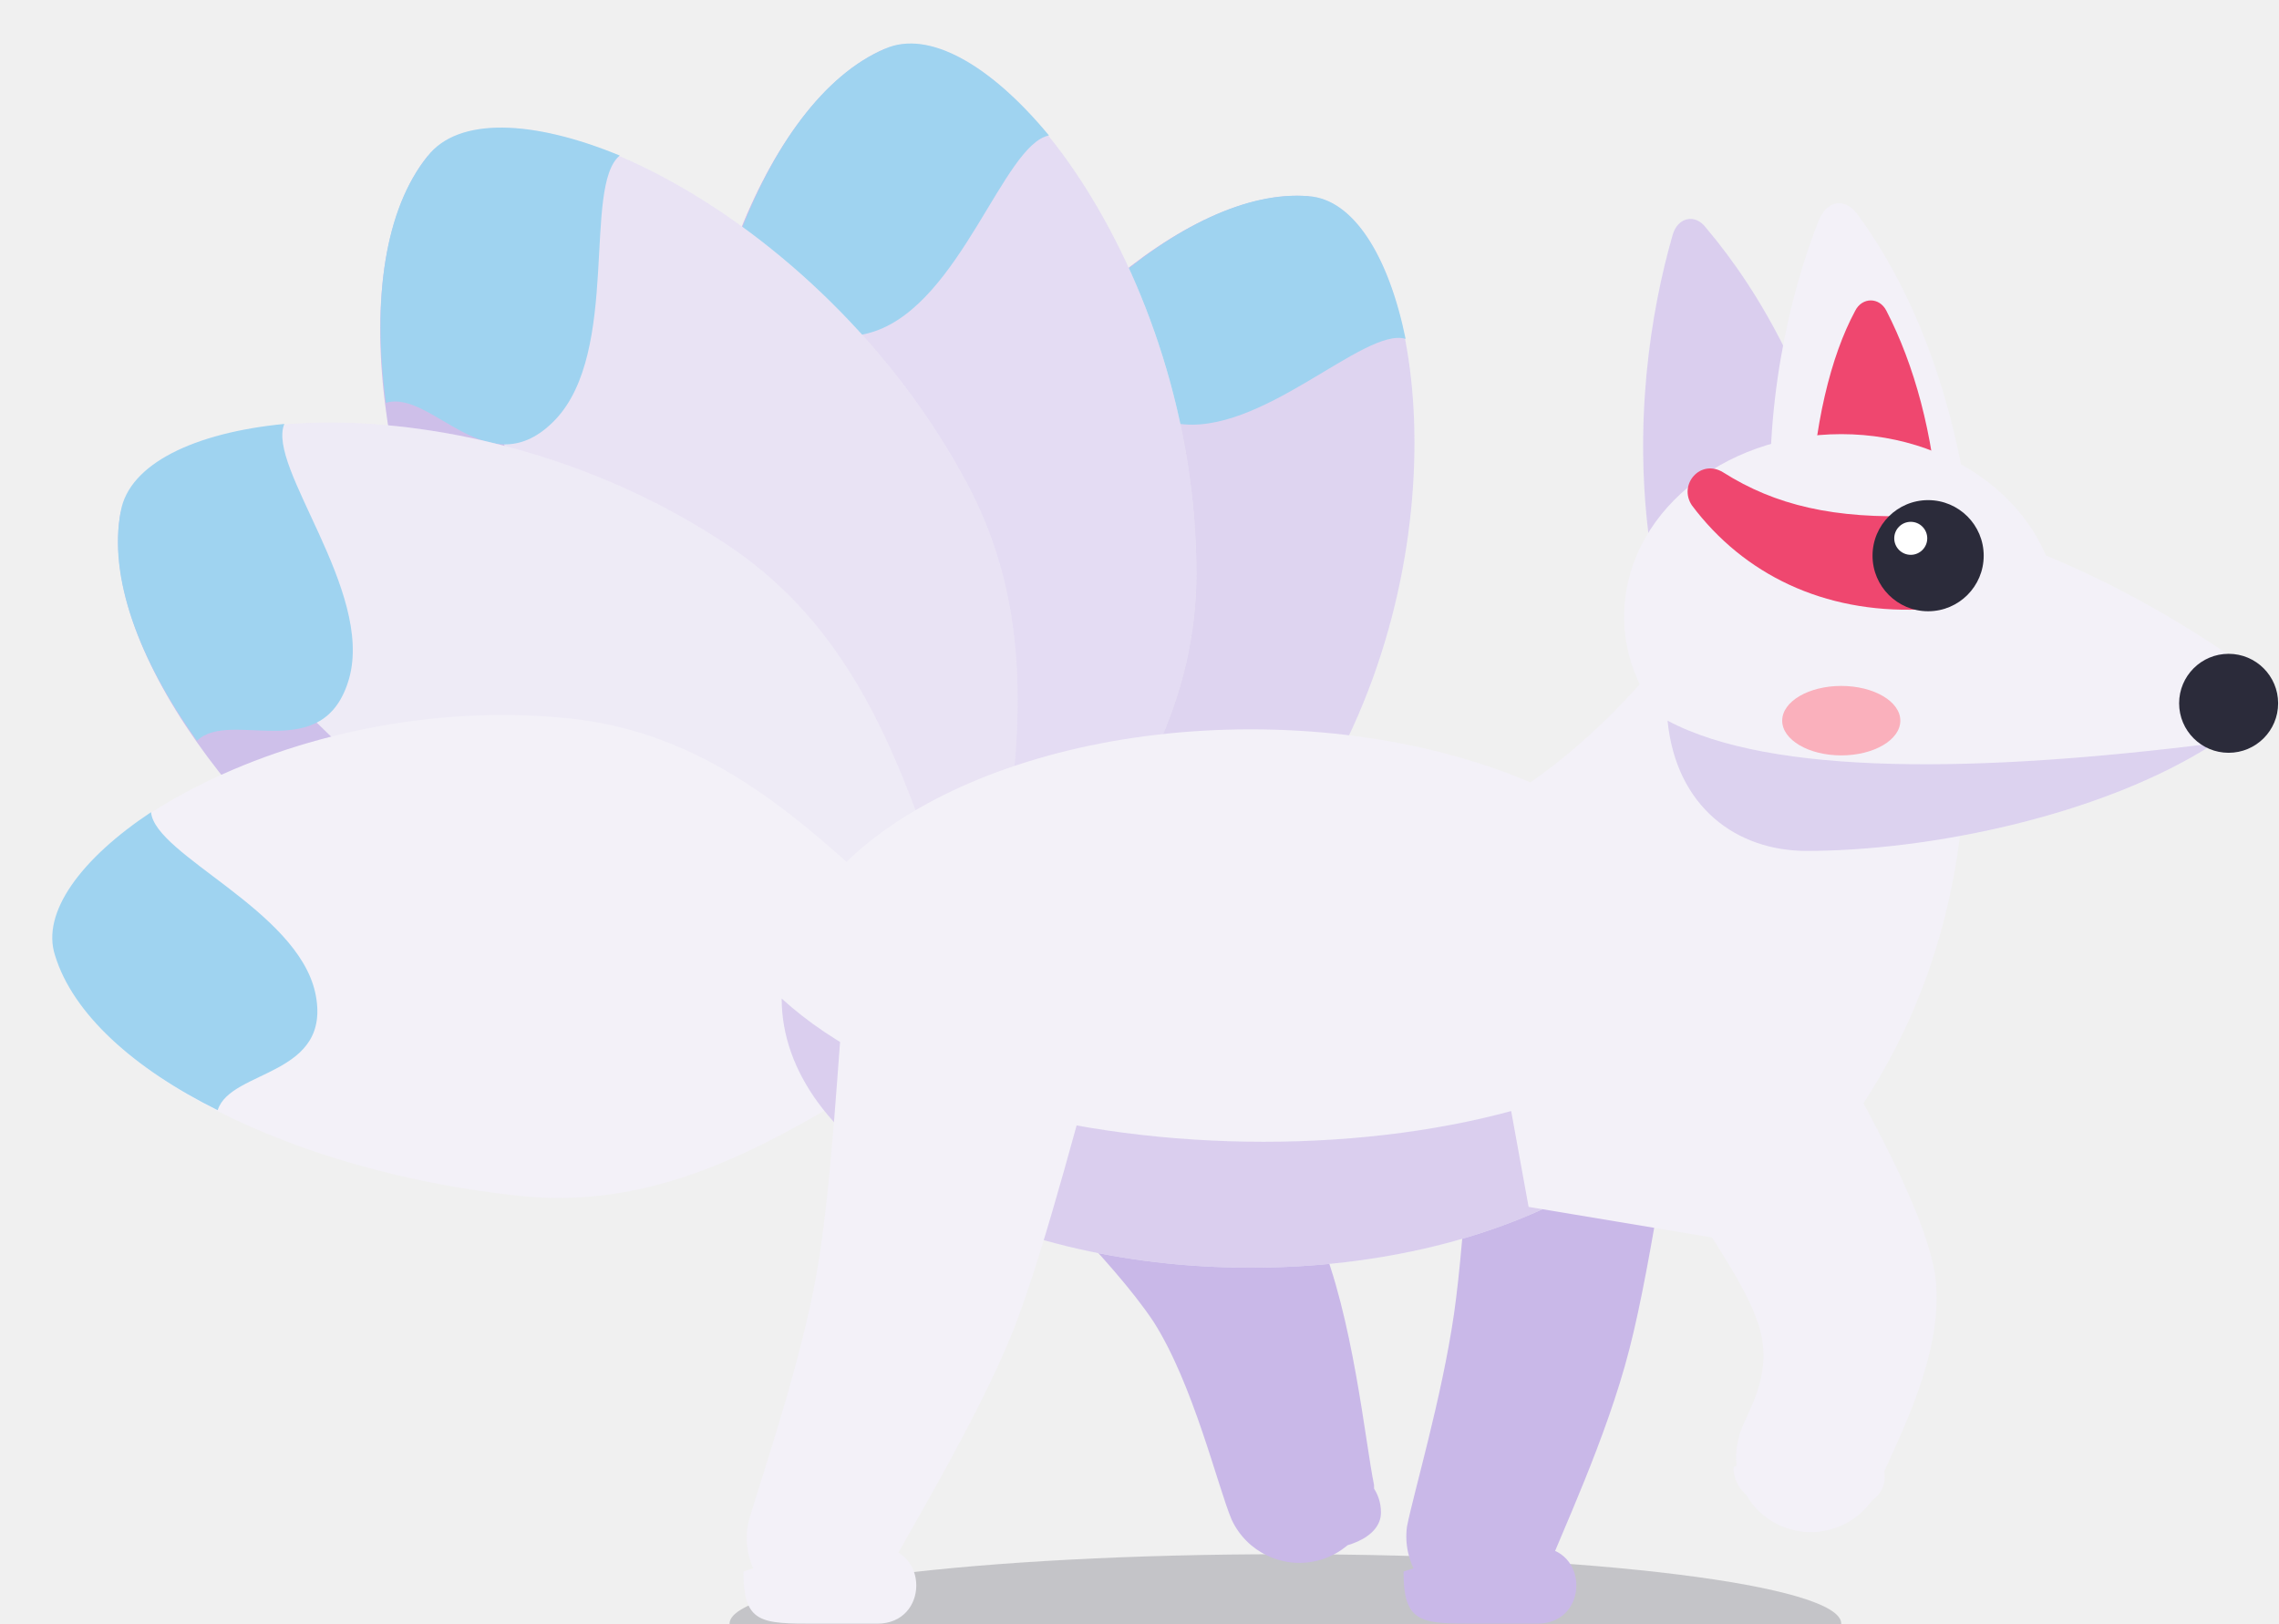
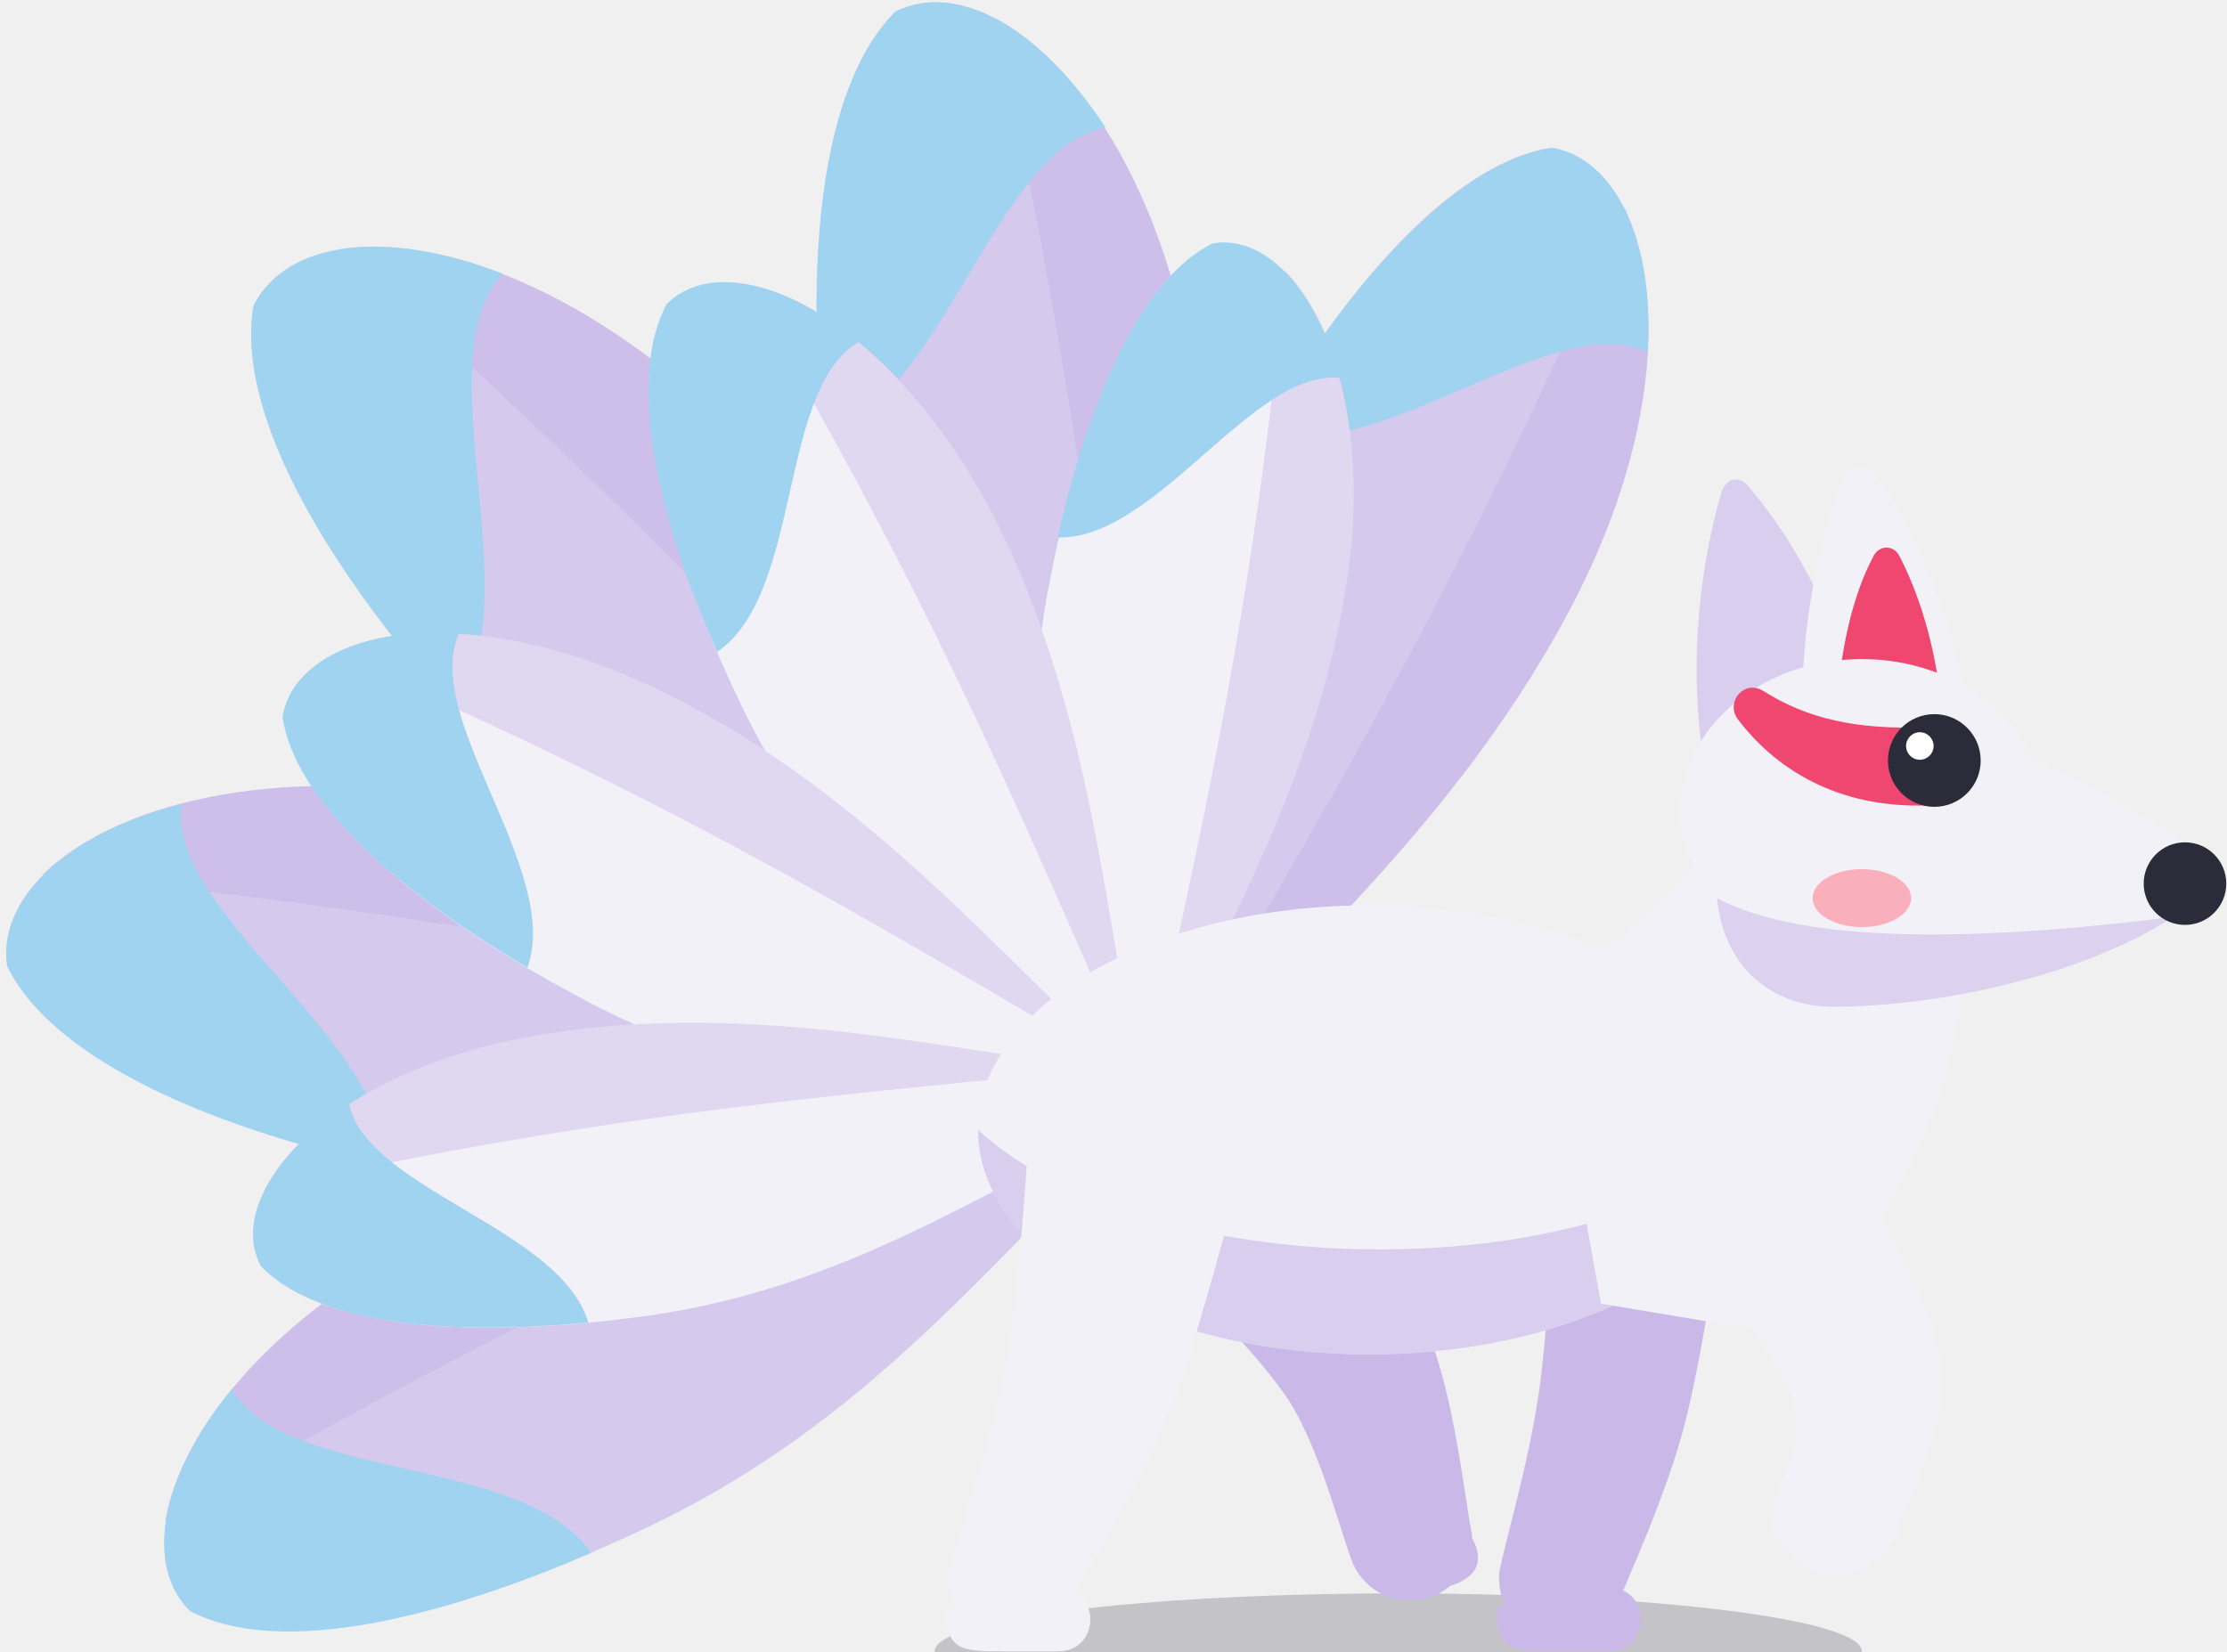
- <svg xmlns="http://www.w3.org/2000/svg" viewBox="6 -1.5 131.2 93.5">
+ <svg xmlns="http://www.w3.org/2000/svg" viewBox="-16.5 -22 153.7 114">
  <ellipse cx="80" cy="92" rx="32" ry="4" fill="#2b2b3a" opacity="0.22" />
  <path d="M 91 57.3 C 90.8 60.1 90.4 69.4 89.7 74.2 C 89 79 87.4 84.4 87 86.4 A 4.3 4.3 0 0 0 95 89.1 C 95.8 87 98.5 81.3 99.8 76.2 C 101.1 71.2 102.4 61.6 103 58.7 A 6 6 0 0 0 91 57.3 Z M 86.8 89 C 86.8 92, 87.8 92, 91 92 L 94.5 92 C 97.5 92, 97.5 87.6, 94.5 87.6 L 91 87.6 Z M 63 64.2 C 64.6 65.9 70 71 72.4 74.6 C 74.7 78.2 76.1 84.1 76.9 86 A 4.3 4.3 0 0 0 85.1 84 C 84.6 81.6 83.9 74.3 81.9 69.6 C 79.9 64.9 74.5 58.1 73 55.8 A 6.5 6.5 0 0 0 63 64.2 Z M 76.8 85 C 76.8 88.6, 85.5 88.6, 85.5 85.6 C 85.5 83.2, 82.5 82.4, 81 82.4 Z" fill="#c9b8e8" />
-   <g class="part-tail" style="transform-box:fill-box;transform-origin:64.3% 83.5%">
-     <path d="M 0 -3.5 C 8 -9 16 -17 28 -17 C 44 -17 59 -11.5 62.5 -3.5 C 65.5 3.5 48 17 28 17 C 16 17 8 9 0 3.5 Z" transform="translate(60 56) rotate(298) scale(0.813)" fill="#f3f1f8" />
-     <path d="M 0 -3.5 C 8 -9 16 -17 28 -17 C 44 -17 59 -11.5 62.5 -3.5 C 65.5 3.5 48 17 28 17 C 16 17 8 9 0 3.5 Z" transform="translate(60 56) rotate(298) scale(0.813)" fill="#c9b8e8" opacity="0.5" />
-     <path d="M 0 -3.5 C 8 -9 16 -17 28 -17 C 44 -17 59 -11.5 62.5 -3.5 C 52 -6.5, 38 -9.5, 28 -9.5 C 16 -9.5, 8 -5, 0 -1 Z" transform="translate(60 56) rotate(298) scale(0.813)" fill="#c9b8e8" opacity="0.85" />
-     <path d="M 49.9 -13.2 C 56.1 -10.9 60.8 -7.5 62.5 -3.5 C 63.8 -0.6 61.4 3.5 56.8 7.3 C 56.2 4.3 45.8 1.5 43.9 -4.2 C 42 -10 49.3 -10.2 49.9 -13.2 Z" transform="translate(60 56) rotate(298) scale(0.813)" fill="#9fd3f0" />
-     <path d="M 0 -3.5 C 8 -9 16 -17 28 -17 C 44 -17 59 -11.5 62.5 -3.5 C 65.5 3.5 48 17 28 17 C 16 17 8 9 0 3.5 Z" transform="translate(60 56) rotate(270) scale(0.875)" fill="#f3f1f8" />
-     <path d="M 0 -3.5 C 8 -9 16 -17 28 -17 C 44 -17 59 -11.5 62.5 -3.5 C 65.5 3.5 48 17 28 17 C 16 17 8 9 0 3.5 Z" transform="translate(60 56) rotate(270) scale(0.875)" fill="#c9b8e8" opacity="0.36" />
-     <path d="M 0 -3.5 C 8 -9 16 -17 28 -17 C 44 -17 59 -11.5 62.5 -3.5 C 52 -6.5, 38 -9.5, 28 -9.5 C 16 -9.5, 8 -5, 0 -1 Z" transform="translate(60 56) rotate(270) scale(0.875)" fill="#c9b8e8" opacity="0.85" />
-     <path d="M 49.9 -13.2 C 56.1 -10.9 60.8 -7.5 62.5 -3.5 C 63.8 -0.6 61.4 3.5 56.8 7.3 C 56.2 4.3 45.8 1.5 43.9 -4.2 C 42 -10 49.3 -10.2 49.9 -13.2 Z" transform="translate(60 56) rotate(270) scale(0.875)" fill="#9fd3f0" />
-     <path d="M 0 -3.5 C 8 -9 16 -17 28 -17 C 44 -17 59 -11.5 62.5 -3.5 C 65.5 3.5 48 17 28 17 C 16 17 8 9 0 3.5 Z" transform="translate(60 56) rotate(242) scale(0.906)" fill="#f3f1f8" />
-     <path d="M 0 -3.5 C 8 -9 16 -17 28 -17 C 44 -17 59 -11.5 62.5 -3.5 C 65.5 3.5 48 17 28 17 C 16 17 8 9 0 3.5 Z" transform="translate(60 56) rotate(242) scale(0.906)" fill="#c9b8e8" opacity="0.24" />
-     <path d="M 0 -3.5 C 8 -9 16 -17 28 -17 C 44 -17 59 -11.5 62.5 -3.5 C 52 -6.5, 38 -9.5, 28 -9.5 C 16 -9.5, 8 -5, 0 -1 Z" transform="translate(60 56) rotate(242) scale(0.906)" fill="#c9b8e8" opacity="0.85" />
-     <path d="M 49.9 -13.2 C 56.1 -10.9 60.8 -7.5 62.5 -3.5 C 63.8 -0.6 61.4 3.5 56.8 7.3 C 56.2 4.3 45.8 1.5 43.9 -4.2 C 42 -10 49.3 -10.2 49.9 -13.2 Z" transform="translate(60 56) rotate(242) scale(0.906)" fill="#9fd3f0" />
-     <path d="M 0 -3.5 C 8 -9 16 -17 28 -17 C 44 -17 59 -11.5 62.5 -3.5 C 65.5 3.5 48 17 28 17 C 16 17 8 9 0 3.5 Z" transform="translate(60 56) rotate(214) scale(0.875)" fill="#f3f1f8" />
-     <path d="M 0 -3.5 C 8 -9 16 -17 28 -17 C 44 -17 59 -11.5 62.5 -3.5 C 65.5 3.5 48 17 28 17 C 16 17 8 9 0 3.5 Z" transform="translate(60 56) rotate(214) scale(0.875)" fill="#c9b8e8" opacity="0.12" />
-     <path d="M 0 -3.5 C 8 -9 16 -17 28 -17 C 44 -17 59 -11.5 62.5 -3.5 C 52 -6.5, 38 -9.5, 28 -9.5 C 16 -9.5, 8 -5, 0 -1 Z" transform="translate(60 56) rotate(214) scale(0.875)" fill="#c9b8e8" opacity="0.85" />
-     <path d="M 49.9 -13.2 C 56.1 -10.9 60.8 -7.5 62.5 -3.5 C 63.8 -0.6 61.4 3.5 56.8 7.3 C 56.2 4.3 45.8 1.5 43.9 -4.2 C 42 -10 49.3 -10.2 49.9 -13.2 Z" transform="translate(60 56) rotate(214) scale(0.875)" fill="#9fd3f0" />
-     <path d="M 0 -3.5 C 8 -9 16 -17 28 -17 C 44 -17 59 -11.5 62.5 -3.5 C 65.5 3.5 48 17 28 17 C 16 17 8 9 0 3.5 Z" transform="translate(60 56) rotate(186) scale(0.813)" fill="#f3f1f8" />
-     <path d="M 49.9 -13.2 C 56.1 -10.9 60.8 -7.5 62.5 -3.5 C 63.8 -0.6 61.4 3.5 56.8 7.3 C 56.2 4.3 45.8 1.5 43.9 -4.2 C 42 -10 49.3 -10.2 49.9 -13.2 Z" transform="translate(60 56) rotate(186) scale(0.813)" fill="#9fd3f0" />
+   <g class="part-tail" style="transform-box:fill-box;transform-origin:67.1% 67.4%">
+     <path d="M 61.1 56.6C 52.4 64.1 43.8 76.3 27.4 83.8C 14.3 89.9 2.7 92.4 -3.4 89.2C -8.4 84.2 -2.8 71.5 13.3 63.3C 29.4 55 46.5 54.2 58.9 51.4ZM 59.3 56.9C 47.3 57.9 32.3 63 13.7 59.2C -1.3 56.3 -12.8 51.3 -16 44.7C -17.1 37.4 -4.5 30 14.3 32.9C 33.2 35.9 48.3 45.8 60.7 51.1ZM 57.6 56C 46.8 49.4 30.9 44.5 17.3 29.8C 6.4 18.1 -0.3 6.7 1 -0.9C 4.6 -7.8 19.9 -6.4 34.2 7.8C 48.4 22 55.1 39.8 62.4 52ZM 57 54.2C 52.4 43.1 42.9 30.4 40.7 11.5C 38.8 -3.6 40.1 -16 45.3 -21.2C 51.9 -24.5 62.9 -14.8 65.9 4.1C 69 22.9 64.2 40.4 63 53.8ZM 57.6 52.5C 60.2 41.4 60 26.4 68.9 10.7C 75.8 -1.9 83.7 -10.8 90.6 -11.8C 97.5 -10.6 100.5 2.9 92.4 19C 84.2 35.2 70.8 45.9 62.4 55.5Z" fill="#f3f1f8" />
+     <path d="M 61.1 56.6C 52.4 64.1 43.8 76.3 27.4 83.8C 14.3 89.9 2.7 92.4 -3.4 89.2C -8.4 84.2 -2.8 71.5 13.3 63.3C 29.4 55 46.5 54.2 58.9 51.4ZM 59.3 56.9C 47.3 57.9 32.3 63 13.7 59.2C -1.3 56.3 -12.8 51.3 -16 44.7C -17.1 37.4 -4.5 30 14.3 32.9C 33.2 35.9 48.3 45.8 60.7 51.1ZM 57.6 56C 46.8 49.4 30.9 44.5 17.3 29.8C 6.4 18.1 -0.3 6.7 1 -0.9C 4.6 -7.8 19.9 -6.4 34.2 7.8C 48.4 22 55.1 39.8 62.4 52ZM 57 54.2C 52.4 43.1 42.9 30.4 40.7 11.5C 38.8 -3.6 40.1 -16 45.3 -21.2C 51.9 -24.5 62.9 -14.8 65.9 4.1C 69 22.9 64.2 40.4 63 53.8ZM 57.6 52.5C 60.2 41.4 60 26.4 68.9 10.7C 75.8 -1.9 83.7 -10.8 90.6 -11.8C 97.5 -10.6 100.5 2.9 92.4 19C 84.2 35.2 70.8 45.9 62.4 55.5Z" fill="#c9b8e8" opacity="0.7" />
+     <path d="M -5.1 83C -4.1 77 2 69 13.3 63.3C 29.4 55 46.5 54.2 58.9 51.4C 42.6 58.9 22.4 66.6 -5.1 83ZM -13.6 38.4C -9 33.9 1.1 30.9 14.3 32.9C 33.2 35.9 48.3 45.8 60.7 51.1C 42.1 47.3 20.1 41.4 -13.6 38.4ZM 7 -4.8C 13.7 -5.8 24.2 -2.1 34.2 7.8C 48.4 22 55.1 39.8 62.4 52C 48.9 37.2 33.8 18.6 7 -4.8ZM 52.1 -20.8C 57.8 -17.8 63.8 -9.1 65.9 4.1C 69 22.9 64.2 40.4 63 53.8C 60.8 34.9 59.6 12.1 52.1 -20.8ZM 95.6 -7.7C 98.3 -2.3 98.1 7.7 92.4 19C 84.2 35.2 70.8 45.9 62.4 55.5C 71.3 39.8 83 21.7 95.6 -7.7Z" fill="#c9b8e8" opacity="0.6" />
+     <path d="M 24.3 85.2C 12.5 90.3 2.2 92.2 -3.4 89.2C -6.5 86.1 -5.5 80 -0.5 73.9C 3.1 80.3 19.6 78.4 24.3 85.2ZM 10.1 58.5C -3 55.6 -13 50.8 -16 44.7C -16.7 40.2 -12.1 35.6 -4 33.5C -4.9 41.2 10.3 49.7 10.1 58.5ZM 14.8 27C 5.3 16.3 -0.2 6.1 1 -0.9C 3.2 -5.3 10 -6.3 18.2 -3.1C 12.6 2.9 20.4 19.6 14.8 27ZM 40.3 8C 39 -5.5 40.5 -16.4 45.3 -21.2C 49.5 -23.3 55.2 -20.2 59.8 -13.2C 52.1 -11.7 48.7 5.5 40.3 8ZM 70.6 7.7C 77.1 -3.3 84.3 -10.8 90.6 -11.8C 94.9 -11.1 97.7 -5.5 97.2 2.3C 90.6 -0.8 78.4 10.5 70.6 7.7Z" fill="#9fd3f0" />
+     <path d="M 60.2 56.3C 51.5 59.9 41.6 67.3 26.9 69C 15.2 70.5 5.4 69.5 1.5 65.4C -1.1 60.3 6.4 51.7 21.1 49.4C 35.8 47 49.4 50.7 59.8 51.7ZM 58.7 56.1C 49.1 53.8 36.1 54 22.5 46.3C 11.5 40.3 3.9 33.4 3 27.5C 4 21.5 15.7 18.9 29.7 26C 43.7 33 53 44.6 61.3 51.9ZM 57.7 54.9C 51.3 47.4 40.7 39.9 34.2 25.7C 28.9 14.4 26.7 4.4 29.5 -1C 33.8 -5.2 44.8 -0.4 52 13.5C 59.1 27.4 59.8 42.3 62.3 53.1ZM 57.7 53.4C 57 44.1 53 32.4 56 17.9C 58.2 6.3 62.1 -2.7 67.2 -5.2C 72.9 -6.1 78.7 3.8 76.4 18.4C 74.1 33.1 66.4 44.9 62.3 54.6Z" fill="#f3f1f8" />
+     <path d="M 1.8 60.1C 4 55.7 10.8 51 21.1 49.4C 35.8 47 49.4 50.7 59.8 51.7C 45.1 53.4 27.4 54.3 1.8 60.1ZM 6.5 23.2C 11.2 20.8 19.9 21 29.7 26C 43.7 33 53 44.6 61.3 51.9C 47.7 44.2 32 34 6.5 23.2ZM 34.9 -2.4C 40.1 -1.5 47 3.7 52 13.5C 59.1 27.4 59.8 42.3 62.3 53.1C 55.8 38.9 49.1 21.4 34.9 -2.4ZM 72.2 -3.3C 75.7 0.2 78 8.2 76.4 18.4C 74.1 33.1 66.4 44.9 62.3 54.6C 65.2 40 69.8 22.9 72.2 -3.3Z" fill="#c9b8e8" opacity="0.45" />
+     <path d="M 24.1 69.3C 13.7 70.3 5.1 69.2 1.5 65.4C -0.2 62.2 2.2 57.7 7.6 54.2C 8.8 60.1 22.2 62.8 24.1 69.3ZM 19.9 44.8C 10.4 39.2 3.8 33 3 27.5C 3.6 23.7 8.4 21.3 15.2 21.7C 12.5 27.5 22.3 38.1 19.9 44.8ZM 33 23C 28.5 12.9 26.9 3.9 29.5 -1C 32.2 -3.7 37.4 -2.8 42.8 1.6C 37.2 4.7 38.9 19 33 23ZM 56.5 15.1C 58.8 4.9 62.5 -2.9 67.2 -5.2C 70.8 -5.8 74.3 -2.1 76 4.1C 70 3.4 63.3 15.3 56.5 15.1Z" fill="#9fd3f0" />
  </g>
  <ellipse cx="78" cy="56" rx="27" ry="15.5" fill="#f3f1f8" />
  <path d="M 51 56 A 27 15.5 0 0 0 105 56 C 95 67, 63 67, 51 56 Z" fill="#c9b8e8" opacity="0.6" />
  <path d="M 98.7 61.3 C 100.1 63.5 105.9 71 107.1 74.4 C 108.4 77.7 106.3 80.1 106.1 81.3 A 4.3 4.3 0 0 0 113.9 84.7 C 114.5 82.6 118.1 76.9 117.4 71.9 C 116.6 66.9 110.6 57.6 109.3 54.7 A 6.3 6.3 0 0 0 98.7 61.3 Z M 105.8 83 C 105.8 86.6, 114.5 86.6, 114.5 83.6 C 114.5 81.2, 111.5 80.4, 110 80.4 Z M 54.6 55.7 C 54.3 58.4 53.9 66.9 53 71.9 C 52.1 77 49.8 83.7 49.1 86.1 A 4.3 4.3 0 0 0 56.9 89.4 C 58.1 87.1 62.2 80.4 64.3 75.2 C 66.3 70.1 68.5 61.1 69.4 58.3 A 7.5 7.5 0 0 0 54.6 55.7 Z M 48.8 89 C 48.8 92, 49.8 92, 53 92 L 56.5 92 C 59.5 92, 59.5 87.6, 56.5 87.6 L 53 87.6 Z" fill="#f3f1f8" />
  <path d="M 90 46 C 98 42, 102 36, 106 31 L 119 38 C 120 50, 116 62, 106 70 L 94 68 Z" fill="#f3f1f8" />
  <g class="part-ears" style="transform-box:fill-box;transform-origin:49.8% 100%">
    <path d="M 101 30 C 100 23, 101 16.5, 102.3 12 C 102.6 11, 103.6 10.8, 104.2 11.6 C 107.5 15.5, 110.5 21, 112 28 Z" fill="#f3f1f8" />
    <path d="M 101 30 C 100 23, 101 16.5, 102.3 12 C 102.6 11, 103.6 10.8, 104.2 11.6 C 107.5 15.5, 110.5 21, 112 28 Z" fill="#c9b8e8" opacity="0.6" />
    <path d="M 108 29 C 107.5 22, 109 15.5, 110.7 11.2 C 111.2 10, 112.2 9.9, 112.9 10.8 C 116 15, 118.5 21, 119.5 29 Z" fill="#f3f1f8" />
    <path d="M 110.2 28 C 110.4 23, 111.4 19, 112.8 16.4 C 113.2 15.6, 114.2 15.6, 114.6 16.4 C 116.2 19.5, 117.3 23.5, 117.6 28 Z" fill="#ef476f" />
  </g>
  <ellipse cx="112" cy="34" rx="12.5" ry="10.5" fill="#f3f1f8" />
  <path d="M 110 27 C 120 28, 128 32, 134 36 C 136.5 37.5, 136 40.5, 133 41.5 C 125 43.5, 117 44, 110 42 Z" fill="#f3f1f8" />
  <path d="M 102 40 C 108 43.2, 120 43, 133.5 41.3 C 127 45.5, 117 47.5, 110 47.5 C 106 47.5, 102.5 45, 102 40 Z" fill="#f3f1f8" />
  <path d="M 102 40 C 108 43.2, 120 43, 133.5 41.3 C 127 45.5, 117 47.5, 110 47.5 C 106 47.5, 102.5 45, 102 40 Z" fill="#c9b8e8" opacity="0.55" />
  <circle cx="134.3" cy="39" r="2.85" fill="#2b2b3a" />
  <path d="M 116.5 33.6 C 111 33.8, 106.4 31.6, 103.4 27.6 C 102.6 26.4, 103.9 24.9, 105.2 25.7 C 108.2 27.6, 111.6 28.4, 116.5 28.2 Z" fill="#ef476f" />
  <circle cx="117" cy="30.5" r="3.2" fill="#2b2b3a" />
  <circle cx="116" cy="29.5" r="0.95" fill="#ffffff" />
  <ellipse cx="112" cy="40" rx="3.4" ry="2" fill="#ff7a8a" opacity="0.55" />
</svg>
